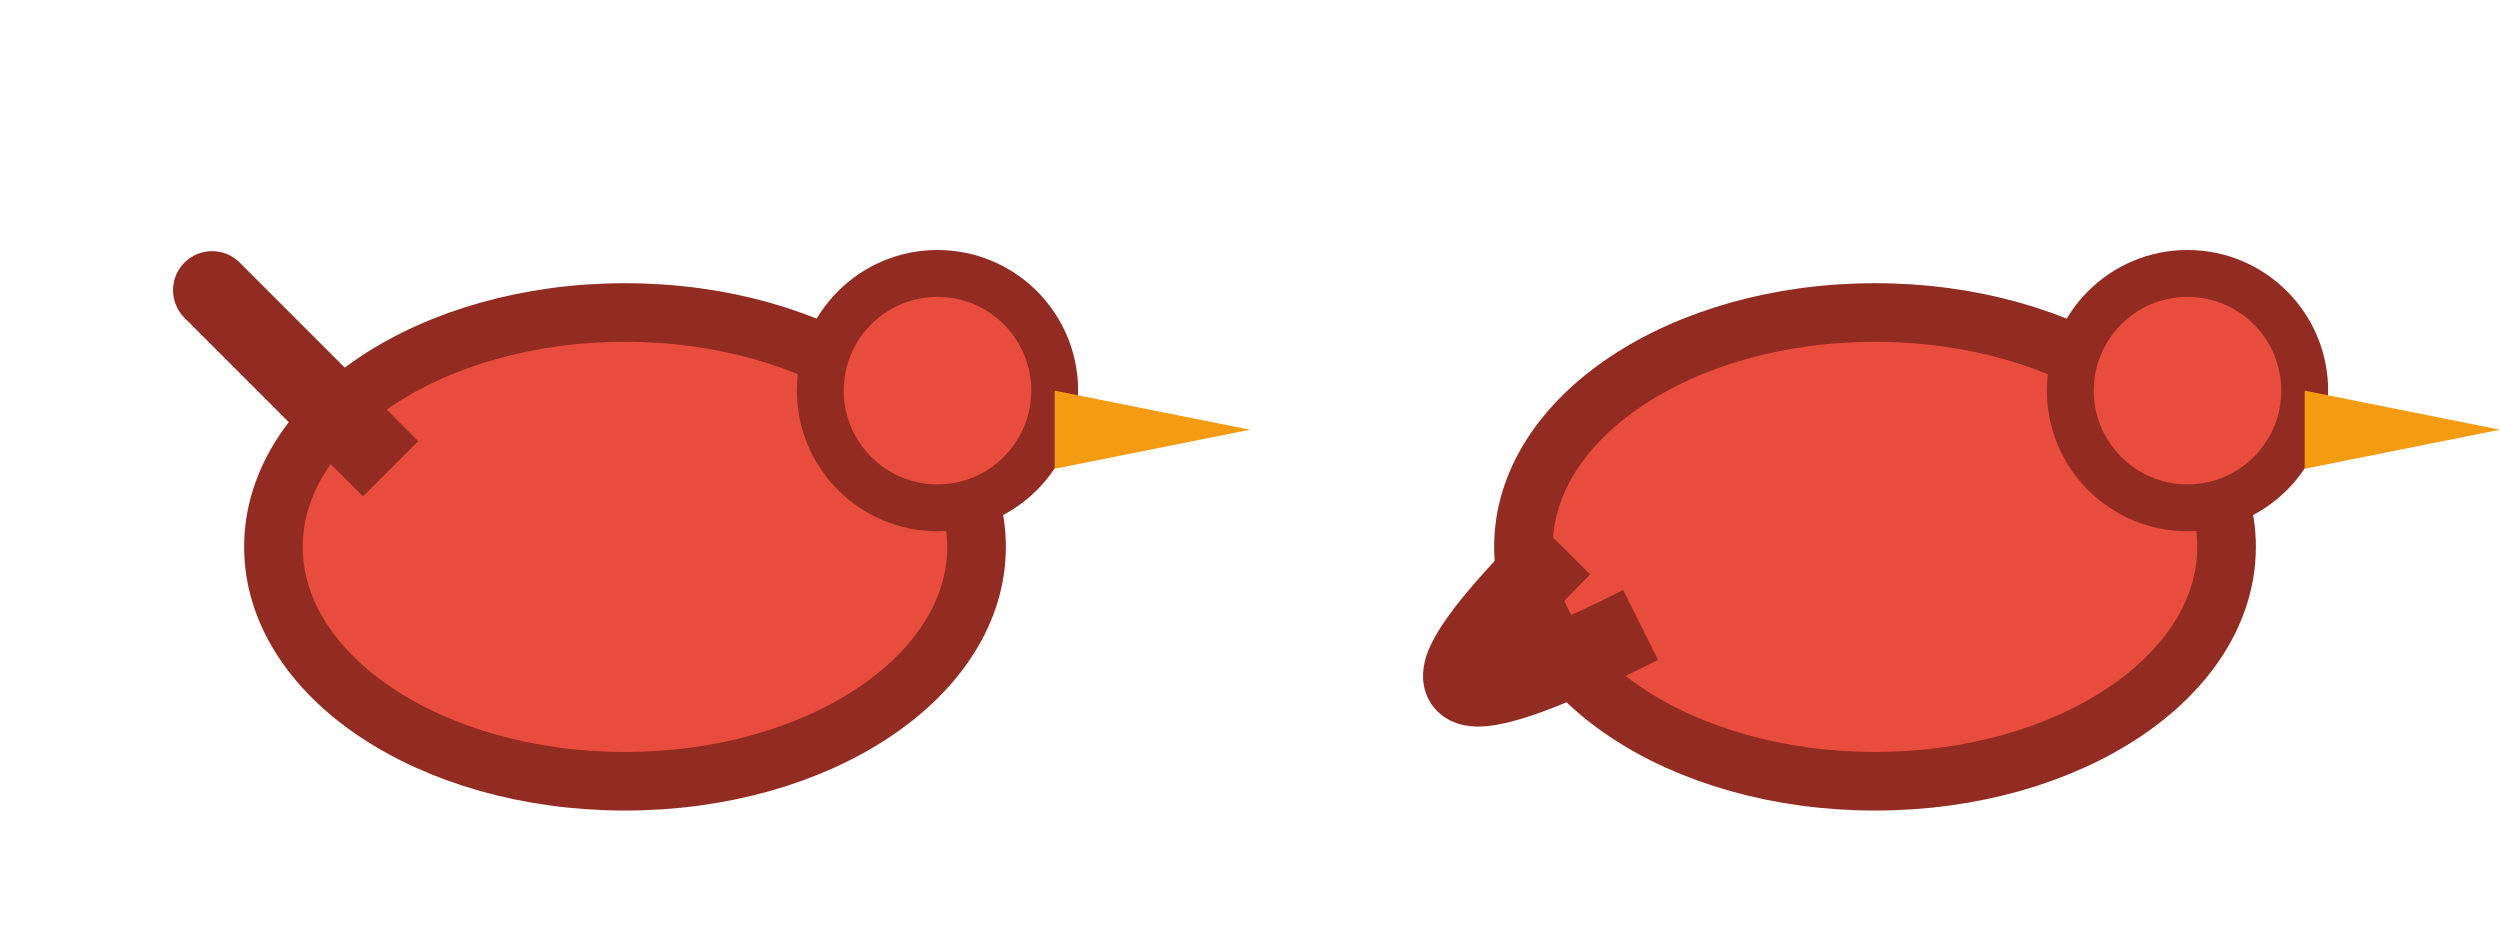
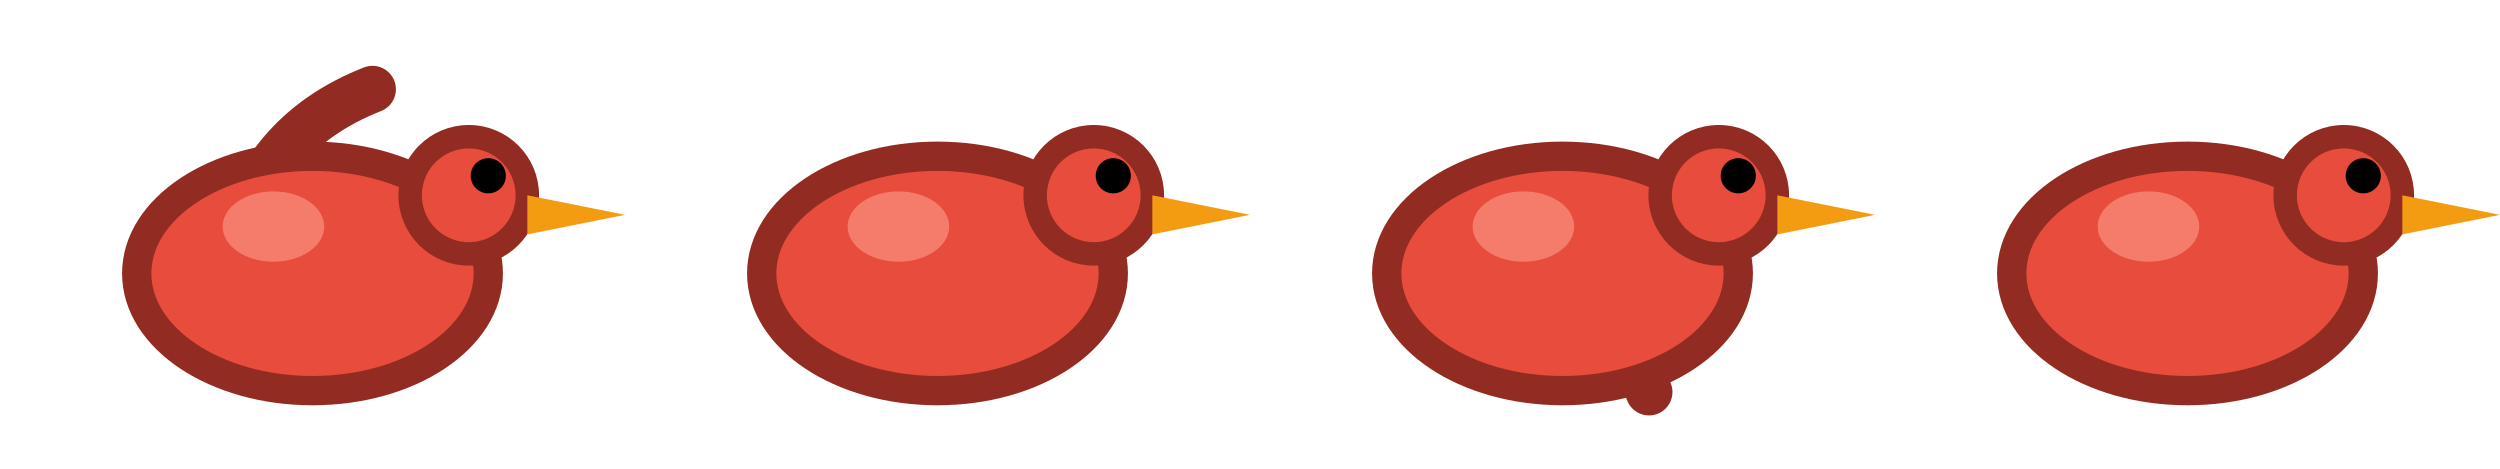
- <svg xmlns="http://www.w3.org/2000/svg" width="64" height="24" viewBox="0 0 64 24">
+ <svg xmlns="http://www.w3.org/2000/svg" width="128" height="24" viewBox="0 0 128 24">
  <g transform="translate(0,0)">
-     <ellipse cx="16" cy="14" rx="9" ry="6" fill="#e74c3c" stroke="#922b21" stroke-width="1.5" />
-     <circle cx="24" cy="10" r="3" fill="#e74c3c" stroke="#922b21" stroke-width="1.2" />
-     <polygon points="27,10 32,11 27,12" fill="#f39c12" />
-     <path d="M10 12 Q2 4 8 10" stroke="#922b21" stroke-width="2" fill="none" />
+     <g>
+       <path d="M12 13 Q13.24 6.86 19.07 4.57" stroke="#922b21" stroke-width="2.4" fill="none" stroke-linecap="round" />
+       <ellipse cx="16" cy="14" rx="9" ry="6" fill="#e74c3c" stroke="#922b21" stroke-width="1.5" />
+       <ellipse cx="14" cy="11.6" rx="2.6" ry="1.8" fill="#ff9d8a" opacity="0.6" />
+       <circle cx="24" cy="10" r="3" fill="#e74c3c" stroke="#922b21" stroke-width="1.2" />
+       <circle cx="25" cy="9" r="0.9" fill="#000000" />
+       <polygon points="27,10 32,11 27,12" fill="#f39c12" />
+     </g>
  </g>
  <g transform="translate(32,0)">
-     <ellipse cx="16" cy="14" rx="9" ry="6" fill="#e74c3c" stroke="#922b21" stroke-width="1.5" />
-     <circle cx="24" cy="10" r="3" fill="#e74c3c" stroke="#922b21" stroke-width="1.2" />
-     <polygon points="27,10 32,11 27,12" fill="#f39c12" />
-     <path d="M10 16 Q2 20 8 14" stroke="#922b21" stroke-width="2" fill="none" />
+     <g>
+       <path d="M12 13 Q16.9 9.09 22.83 11.09" stroke="#922b21" stroke-width="2.4" fill="none" stroke-linecap="round" />
+       <ellipse cx="16" cy="14" rx="9" ry="6" fill="#e74c3c" stroke="#922b21" stroke-width="1.5" />
+       <ellipse cx="14" cy="11.6" rx="2.6" ry="1.8" fill="#ff9d8a" opacity="0.6" />
+       <circle cx="24" cy="10" r="3" fill="#e74c3c" stroke="#922b21" stroke-width="1.2" />
+       <circle cx="25" cy="9" r="0.9" fill="#000000" />
+       <polygon points="27,10 32,11 27,12" fill="#f39c12" />
+     </g>
+   </g>
+   <g transform="translate(64,0)">
+     <g>
+       <path d="M12 13 Q18.14 14.24 20.43 20.07" stroke="#922b21" stroke-width="2.4" fill="none" stroke-linecap="round" />
+       <ellipse cx="16" cy="14" rx="9" ry="6" fill="#e74c3c" stroke="#922b21" stroke-width="1.5" />
+       <ellipse cx="14" cy="11.6" rx="2.6" ry="1.8" fill="#ff9d8a" opacity="0.6" />
+       <circle cx="24" cy="10" r="3" fill="#e74c3c" stroke="#922b21" stroke-width="1.2" />
+       <circle cx="25" cy="9" r="0.9" fill="#000000" />
+       <polygon points="27,10 32,11 27,12" fill="#f39c12" />
+     </g>
+   </g>
+   <g transform="translate(96,0)">
+     <g>
+       <path d="M12 13 Q16.9 9.09 22.83 11.09" stroke="#922b21" stroke-width="2.4" fill="none" stroke-linecap="round" />
+       <ellipse cx="16" cy="14" rx="9" ry="6" fill="#e74c3c" stroke="#922b21" stroke-width="1.5" />
+       <ellipse cx="14" cy="11.6" rx="2.6" ry="1.8" fill="#ff9d8a" opacity="0.6" />
+       <circle cx="24" cy="10" r="3" fill="#e74c3c" stroke="#922b21" stroke-width="1.2" />
+       <circle cx="25" cy="9" r="0.9" fill="#000000" />
+       <polygon points="27,10 32,11 27,12" fill="#f39c12" />
+     </g>
  </g>
</svg>
